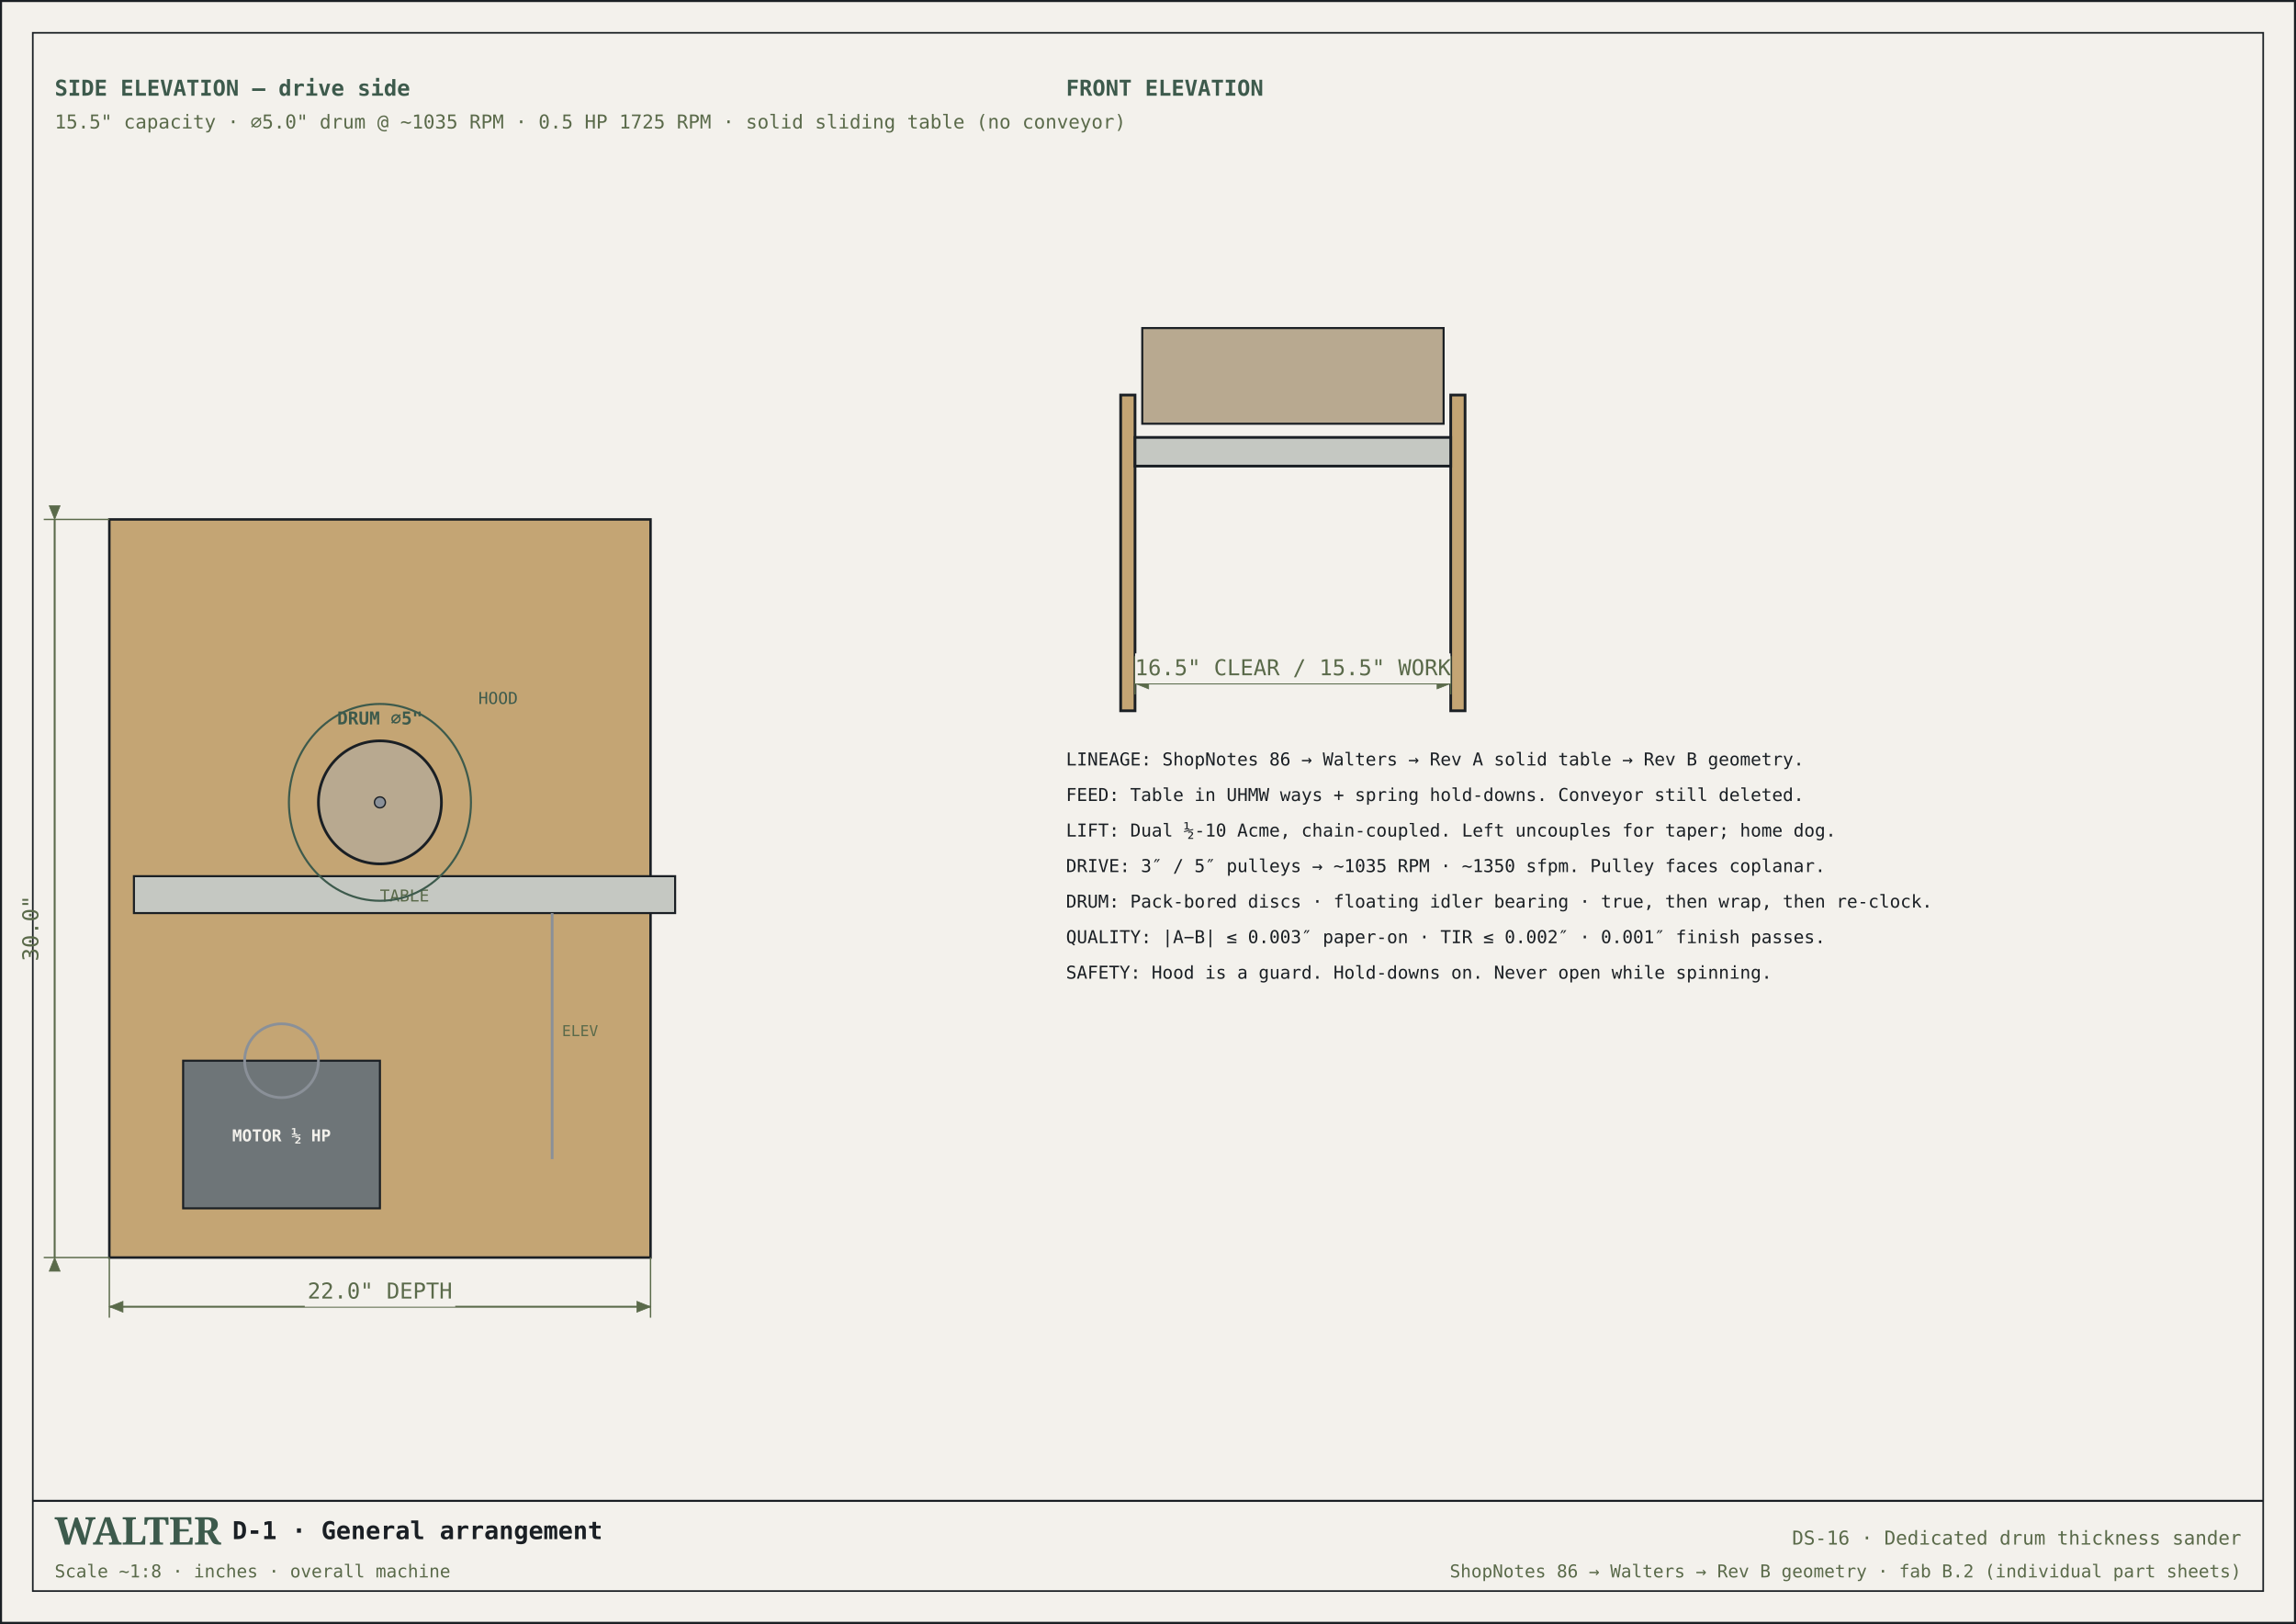
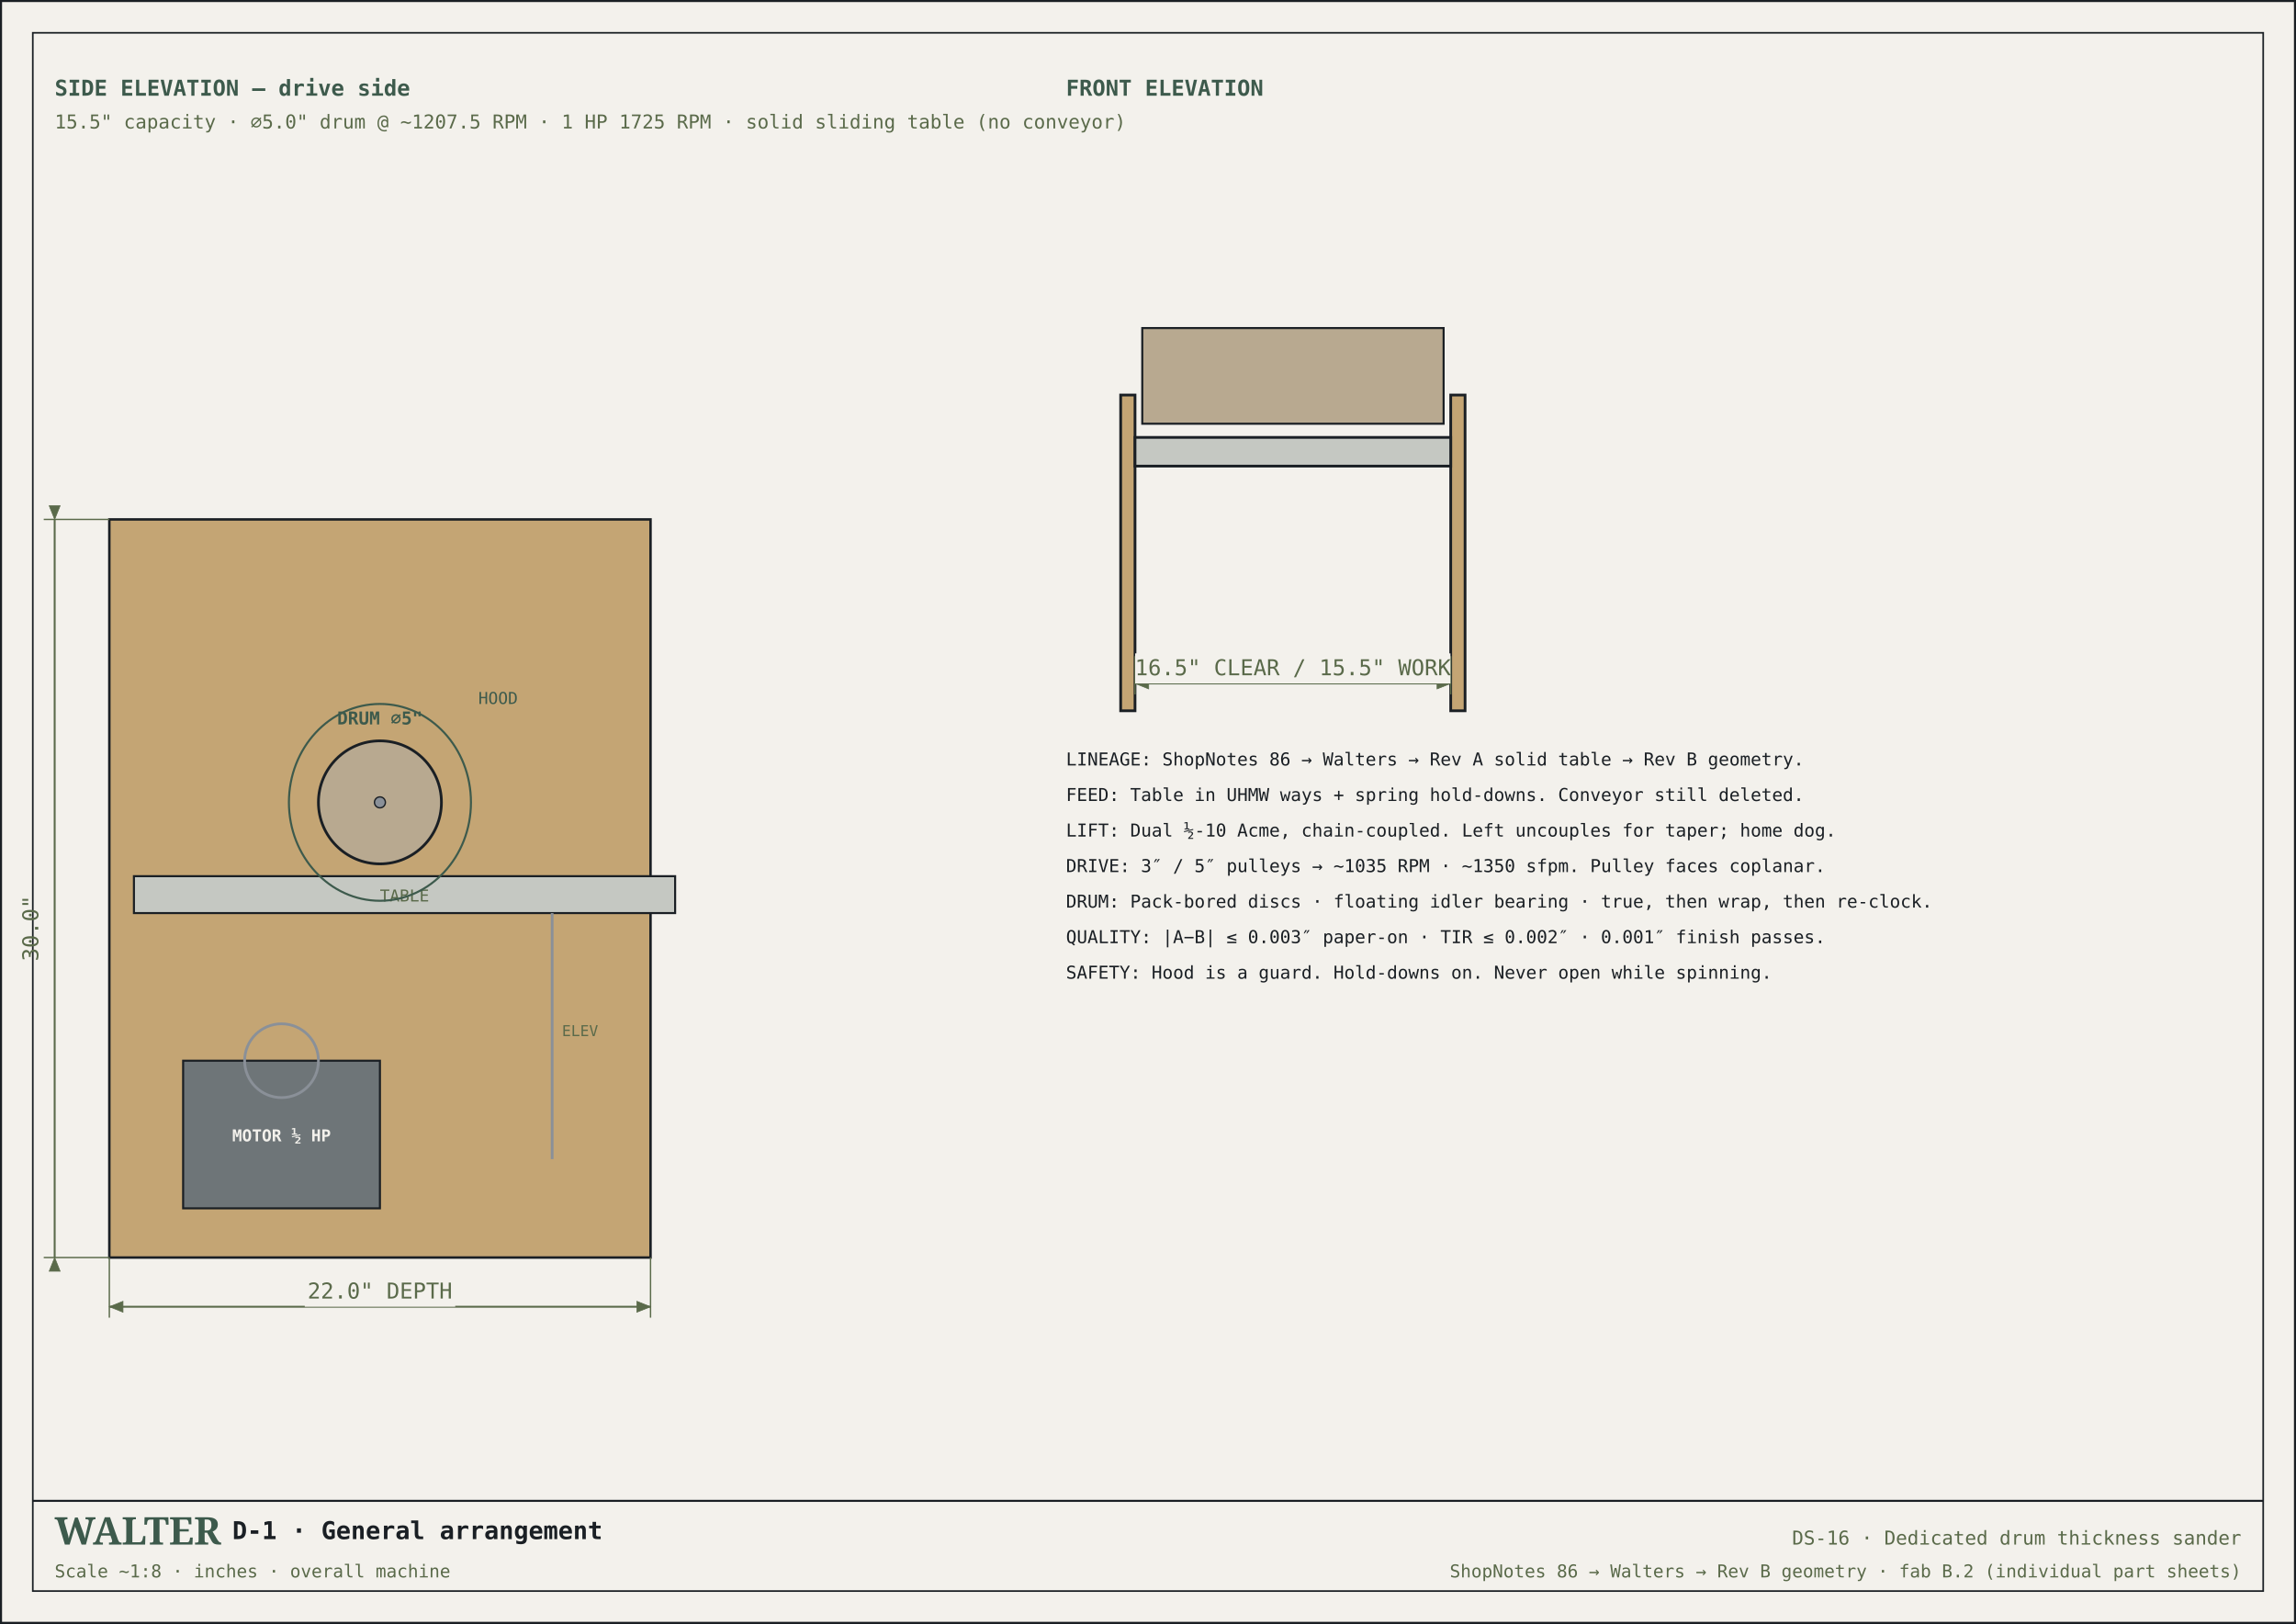
<svg xmlns="http://www.w3.org/2000/svg" width="1680" height="1188" viewBox="0 0 1680 1188">
  <rect x="0.0" y="0.0" width="1680.0" height="1188.0" fill="#f3f1ec" stroke="#1a1f24" stroke-width="3" />
  <rect x="24.0" y="24.0" width="1632.0" height="1140.0" fill="none" stroke="#1a1f24" stroke-width="1.2" />
  <line x1="24.0" y1="1098.0" x2="1656.0" y2="1098.0" stroke="#1a1f24" stroke-width="1.5" />
  <text x="40.0" y="1130.0" font-family="Georgia, serif" font-size="28" fill="#3d5a4c" text-anchor="start" font-weight="600">WALTER</text>
  <text x="170.0" y="1126.0" font-family="IBM Plex Mono, Menlo, monospace" font-size="18" fill="#1a1f24" text-anchor="start" font-weight="600">D-1  ·  General arrangement</text>
  <text x="40.0" y="1154.0" font-family="IBM Plex Mono, Menlo, monospace" font-size="13" fill="#5a6a4a" text-anchor="start">Scale ~1:8 · inches · overall machine</text>
  <text x="1640.0" y="1130.0" font-family="IBM Plex Mono, Menlo, monospace" font-size="14" fill="#5a6a4a" text-anchor="end">DS-16 · Dedicated drum thickness sander</text>
  <text x="1640.0" y="1154.0" font-family="IBM Plex Mono, Menlo, monospace" font-size="13" fill="#5a6a4a" text-anchor="end">ShopNotes 86 → Walters → Rev B geometry · fab B.2 (individual part sheets)</text>
  <text x="40.0" y="70.0" font-family="IBM Plex Mono, Menlo, monospace" font-size="16" fill="#3d5a4c" text-anchor="start" font-weight="600">SIDE ELEVATION — drive side</text>
-   <text x="40.0" y="94.0" font-family="IBM Plex Mono, Menlo, monospace" font-size="14" fill="#5a6a4a" text-anchor="start">15.5" capacity · ⌀5.0" drum @ ~1035 RPM · 0.5 HP 1725 RPM · solid sliding table (no conveyor)</text>
+   <text x="40.0" y="94.0" font-family="IBM Plex Mono, Menlo, monospace" font-size="14" fill="#5a6a4a" text-anchor="start">15.5" capacity · ⌀5.0" drum @ ~1207.5 RPM · 1 HP 1725 RPM · solid sliding table (no conveyor)</text>
  <rect x="80.0" y="380.0" width="396.0" height="540.0" fill="#c4a574" stroke="#1a1f24" stroke-width="1.8" />
  <rect x="98.0" y="641.0" width="396.0" height="27.0" fill="#c5c8c2" stroke="#1a1f24" stroke-width="1.5" />
  <text x="296.0" y="659.5" font-family="IBM Plex Mono, Menlo, monospace" font-size="12" fill="#5a6a4a" text-anchor="middle">TABLE</text>
  <circle cx="278.0" cy="587.0" r="45.0" fill="#b8a990" stroke="#1a1f24" stroke-width="2" />
  <circle cx="278.0" cy="587.0" r="4.0" fill="#8a9098" stroke="#1a1f24" stroke-width="1" />
  <text x="278.0" y="530.0" font-family="IBM Plex Mono, Menlo, monospace" font-size="13" fill="#3d5a4c" text-anchor="middle" font-weight="600">DRUM ⌀5"</text>
  <ellipse cx="278.0" cy="587.0" rx="66.6" ry="72.0" fill="none" stroke="#3d5a4c" stroke-width="1.5" />
  <text x="350.0" y="515.0" font-family="IBM Plex Mono, Menlo, monospace" font-size="12" fill="#3d5a4c" text-anchor="start">HOOD</text>
  <rect x="134.0" y="776.0" width="144.0" height="108.0" fill="#6e7578" stroke="#1a1f24" stroke-width="1.5" />
  <text x="206.0" y="835.0" font-family="IBM Plex Mono, Menlo, monospace" font-size="12" fill="#f3f1ec" text-anchor="middle" font-weight="600">MOTOR ½ HP</text>
  <circle cx="206.0" cy="776.0" r="27.0" fill="none" stroke="#8a9098" stroke-width="2" />
  <line x1="404.0" y1="668.0" x2="404.0" y2="848.0" stroke="#8a9098" stroke-width="2" />
  <text x="411.2" y="758.0" font-family="IBM Plex Mono, Menlo, monospace" font-size="11" fill="#5a6a4a" text-anchor="start">ELEV</text>
  <line x1="80.0" y1="920.0" x2="80.0" y2="964.0" stroke="#5a6a4a" stroke-width="1" />
  <line x1="476.0" y1="920.0" x2="476.0" y2="964.0" stroke="#5a6a4a" stroke-width="1" />
  <line x1="80.0" y1="956.0" x2="476.0" y2="956.0" stroke="#5a6a4a" stroke-width="1.4" />
  <polygon points="80.0,956.0 90.0,952.0 90.0,960.0" fill="#5a6a4a" stroke="#5a6a4a" stroke-width="0.5" />
  <polygon points="476.0,956.0 466.0,952.0 466.0,960.0" fill="#5a6a4a" stroke="#5a6a4a" stroke-width="0.5" />
  <rect x="223.0" y="934.0" width="110.1" height="22.0" fill="#f3f1ec" />
  <text x="278.0" y="950.0" font-family="IBM Plex Mono, Menlo, monospace" font-size="16" fill="#5a6a4a" text-anchor="middle">22.0" DEPTH</text>
  <line x1="80.0" y1="920.0" x2="32.0" y2="920.0" stroke="#5a6a4a" stroke-width="1" />
  <line x1="80.0" y1="380.0" x2="32.0" y2="380.0" stroke="#5a6a4a" stroke-width="1" />
  <line x1="40.0" y1="920.0" x2="40.0" y2="380.0" stroke="#5a6a4a" stroke-width="1.4" />
  <polygon points="40.0,920.0 36.0,930.0 44.0,930.0" fill="#5a6a4a" stroke="#5a6a4a" stroke-width="0.5" />
  <polygon points="40.0,380.0 36.0,370.0 44.0,370.0" fill="#5a6a4a" stroke="#5a6a4a" stroke-width="0.5" />
  <text x="28.0" y="655.0" font-family="IBM Plex Mono, Menlo, monospace" font-size="16" fill="#5a6a4a" text-anchor="end" transform="rotate(-90 28.0 655.0)">30.0"</text>
  <text x="780.0" y="70.0" font-family="IBM Plex Mono, Menlo, monospace" font-size="16" fill="#3d5a4c" text-anchor="start" font-weight="600">FRONT ELEVATION</text>
  <rect x="820.0" y="289.0" width="10.5" height="231.0" fill="#c4a574" stroke="#1a1f24" stroke-width="2" />
  <rect x="1061.5" y="289.0" width="10.5" height="231.0" fill="#c4a574" stroke="#1a1f24" stroke-width="2" />
  <rect x="835.8" y="240.0" width="220.5" height="70.0" fill="#b8a990" stroke="#1a1f24" stroke-width="1.5" />
  <rect x="830.5" y="320.0" width="231.0" height="21.0" fill="#c5c8c2" stroke="#1a1f24" stroke-width="2" />
  <line x1="830.5" y1="480.0" x2="830.5" y2="508.0" stroke="#5a6a4a" stroke-width="1" />
  <line x1="1061.5" y1="480.0" x2="1061.5" y2="508.0" stroke="#5a6a4a" stroke-width="1" />
  <line x1="830.5" y1="500.0" x2="1061.5" y2="500.0" stroke="#5a6a4a" stroke-width="1.4" />
  <polygon points="830.5,500.0 840.5,496.0 840.5,504.0" fill="#5a6a4a" stroke="#5a6a4a" stroke-width="0.5" />
  <polygon points="1061.5,500.0 1051.5,496.0 1051.5,504.0" fill="#5a6a4a" stroke="#5a6a4a" stroke-width="0.5" />
  <rect x="830.6" y="478.0" width="230.7" height="22.0" fill="#f3f1ec" />
  <text x="946.0" y="494.0" font-family="IBM Plex Mono, Menlo, monospace" font-size="16" fill="#5a6a4a" text-anchor="middle">16.5" CLEAR / 15.5" WORK</text>
  <text x="780.0" y="560.0" font-family="IBM Plex Mono, Menlo, monospace" font-size="13" fill="#1a1f24" text-anchor="start">LINEAGE: ShopNotes 86 → Walters → Rev A solid table → Rev B geometry.</text>
  <text x="780.0" y="586.0" font-family="IBM Plex Mono, Menlo, monospace" font-size="13" fill="#1a1f24" text-anchor="start">FEED: Table in UHMW ways + spring hold-downs. Conveyor still deleted.</text>
  <text x="780.0" y="612.0" font-family="IBM Plex Mono, Menlo, monospace" font-size="13" fill="#1a1f24" text-anchor="start">LIFT: Dual ½-10 Acme, chain-coupled. Left uncouples for taper; home dog.</text>
  <text x="780.0" y="638.0" font-family="IBM Plex Mono, Menlo, monospace" font-size="13" fill="#1a1f24" text-anchor="start">DRIVE: 3″ / 5″ pulleys → ~1035 RPM · ~1350 sfpm. Pulley faces coplanar.</text>
  <text x="780.0" y="664.0" font-family="IBM Plex Mono, Menlo, monospace" font-size="13" fill="#1a1f24" text-anchor="start">DRUM: Pack-bored discs · floating idler bearing · true, then wrap, then re-clock.</text>
  <text x="780.0" y="690.0" font-family="IBM Plex Mono, Menlo, monospace" font-size="13" fill="#1a1f24" text-anchor="start">QUALITY: |A−B| ≤ 0.003″ paper-on · TIR ≤ 0.002″ · 0.001″ finish passes.</text>
  <text x="780.0" y="716.0" font-family="IBM Plex Mono, Menlo, monospace" font-size="13" fill="#1a1f24" text-anchor="start">SAFETY: Hood is a guard. Hold-downs on. Never open while spinning.</text>
</svg>
